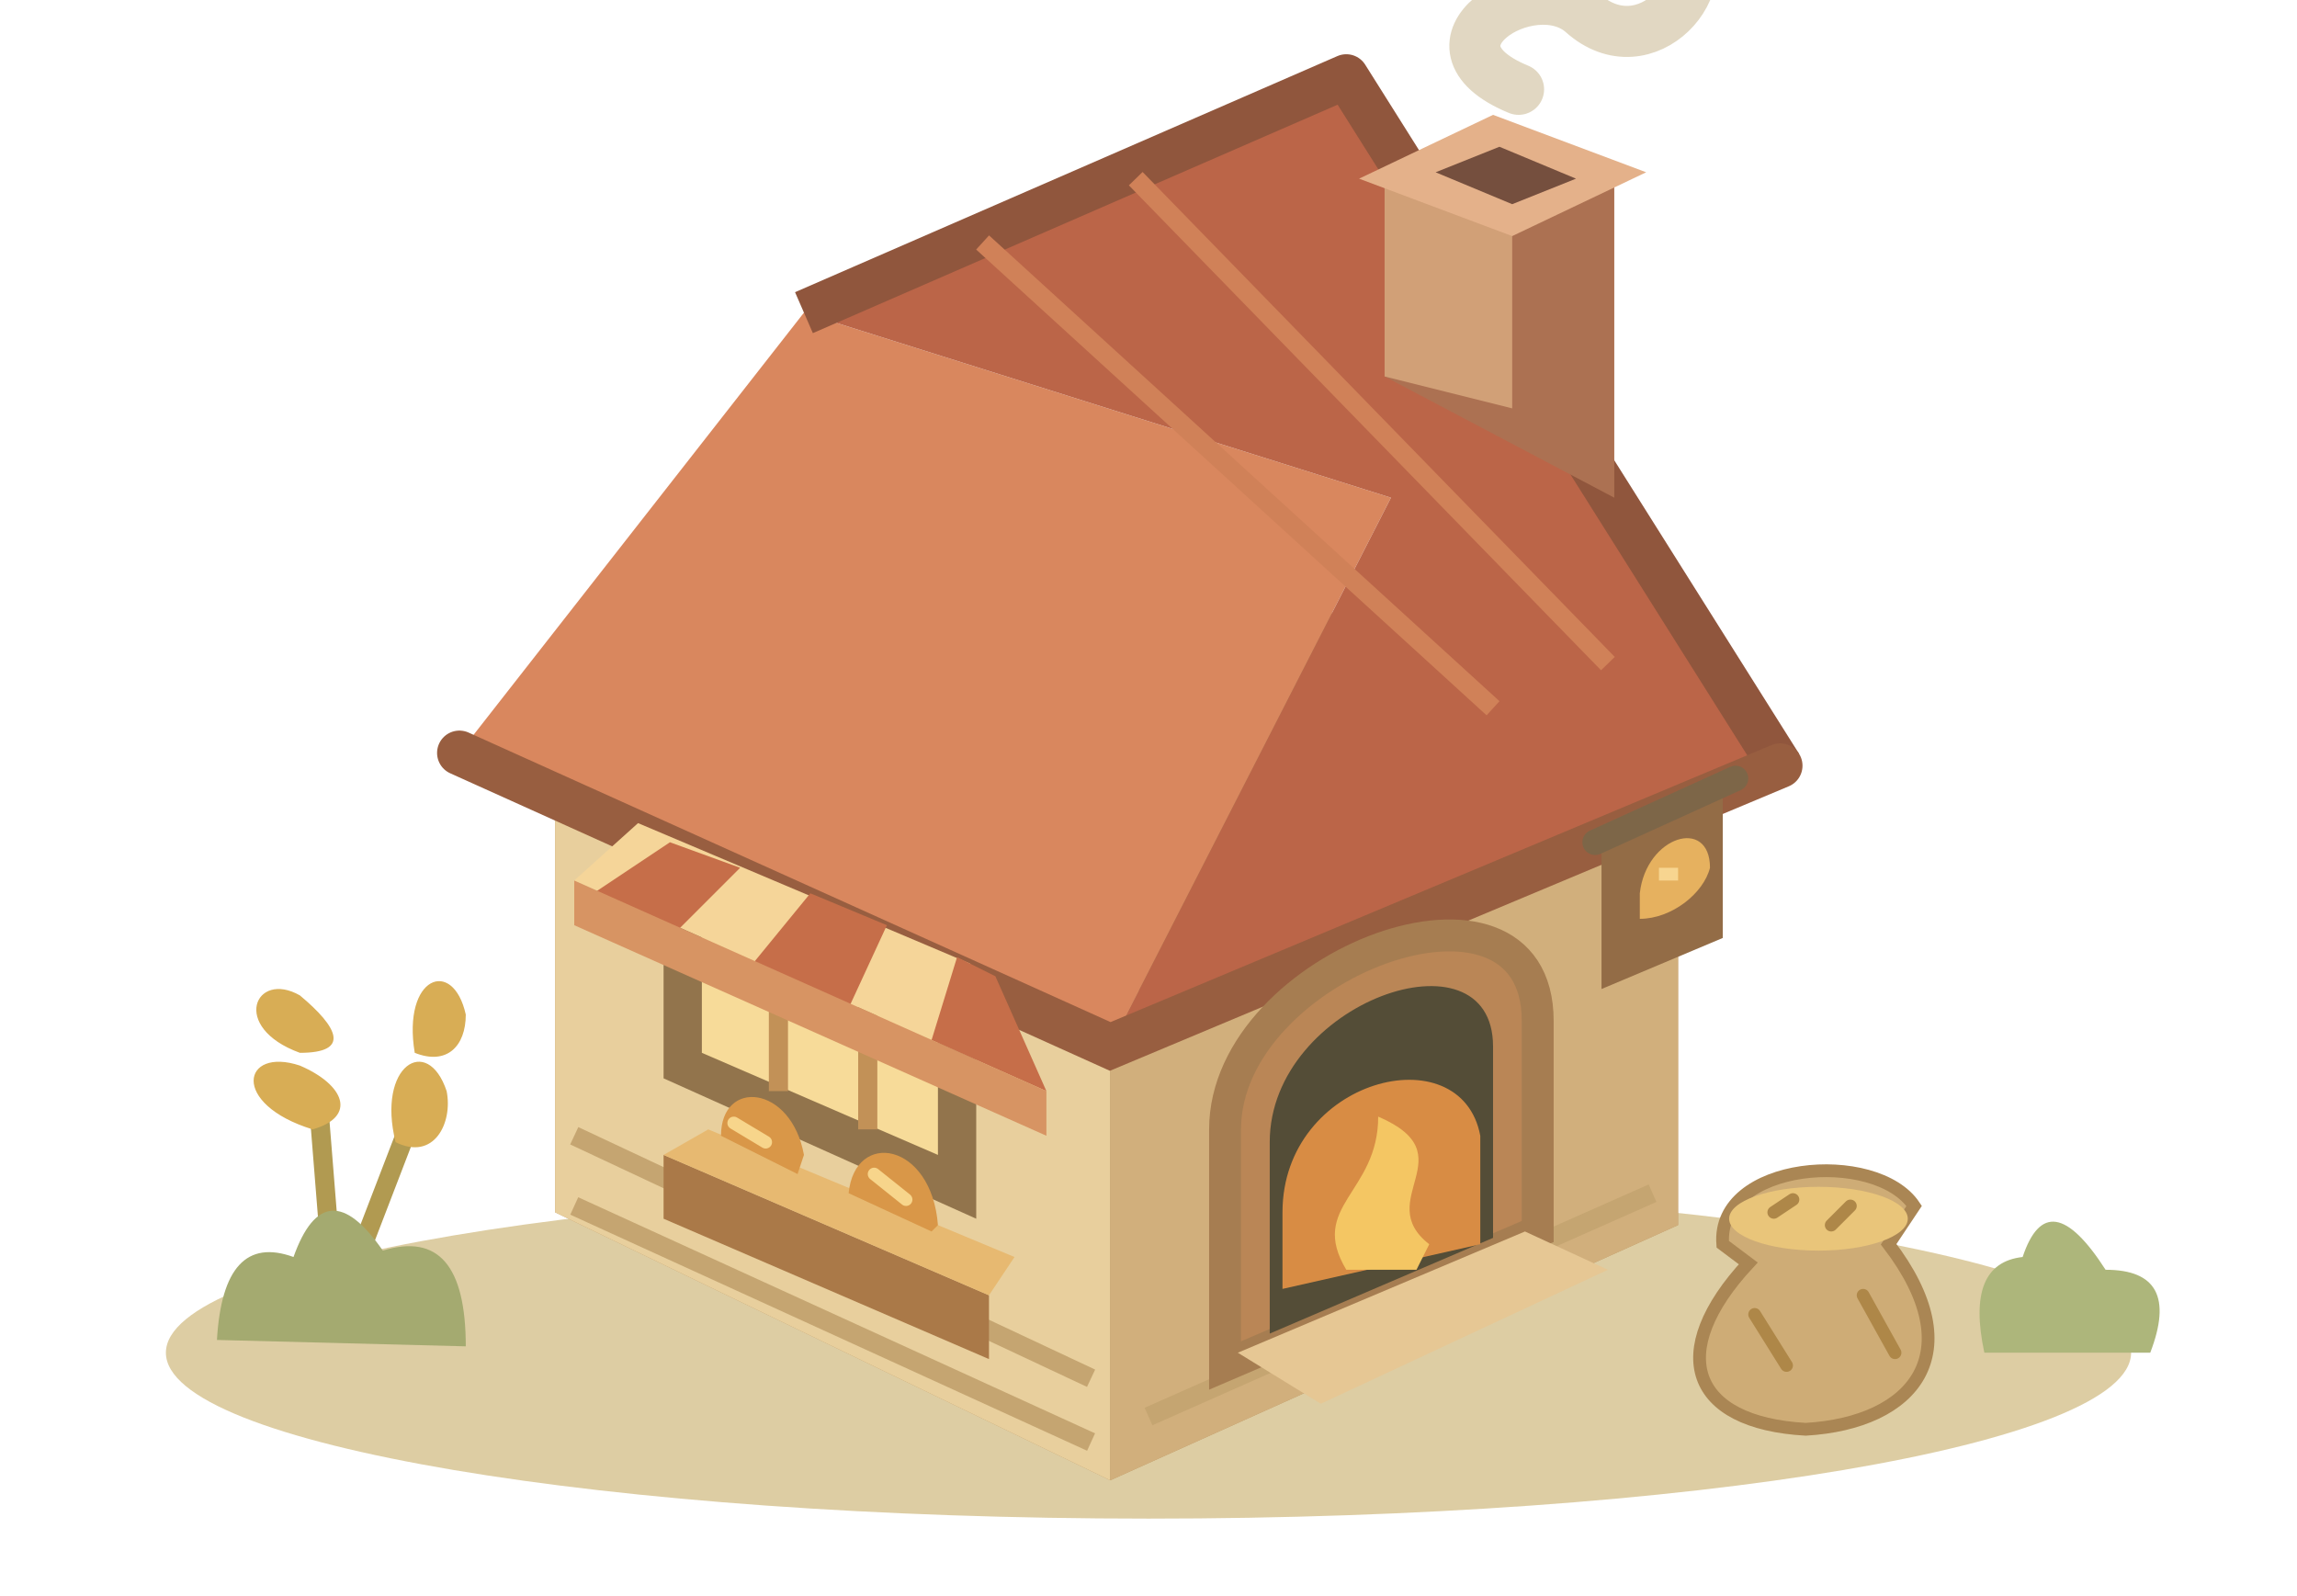
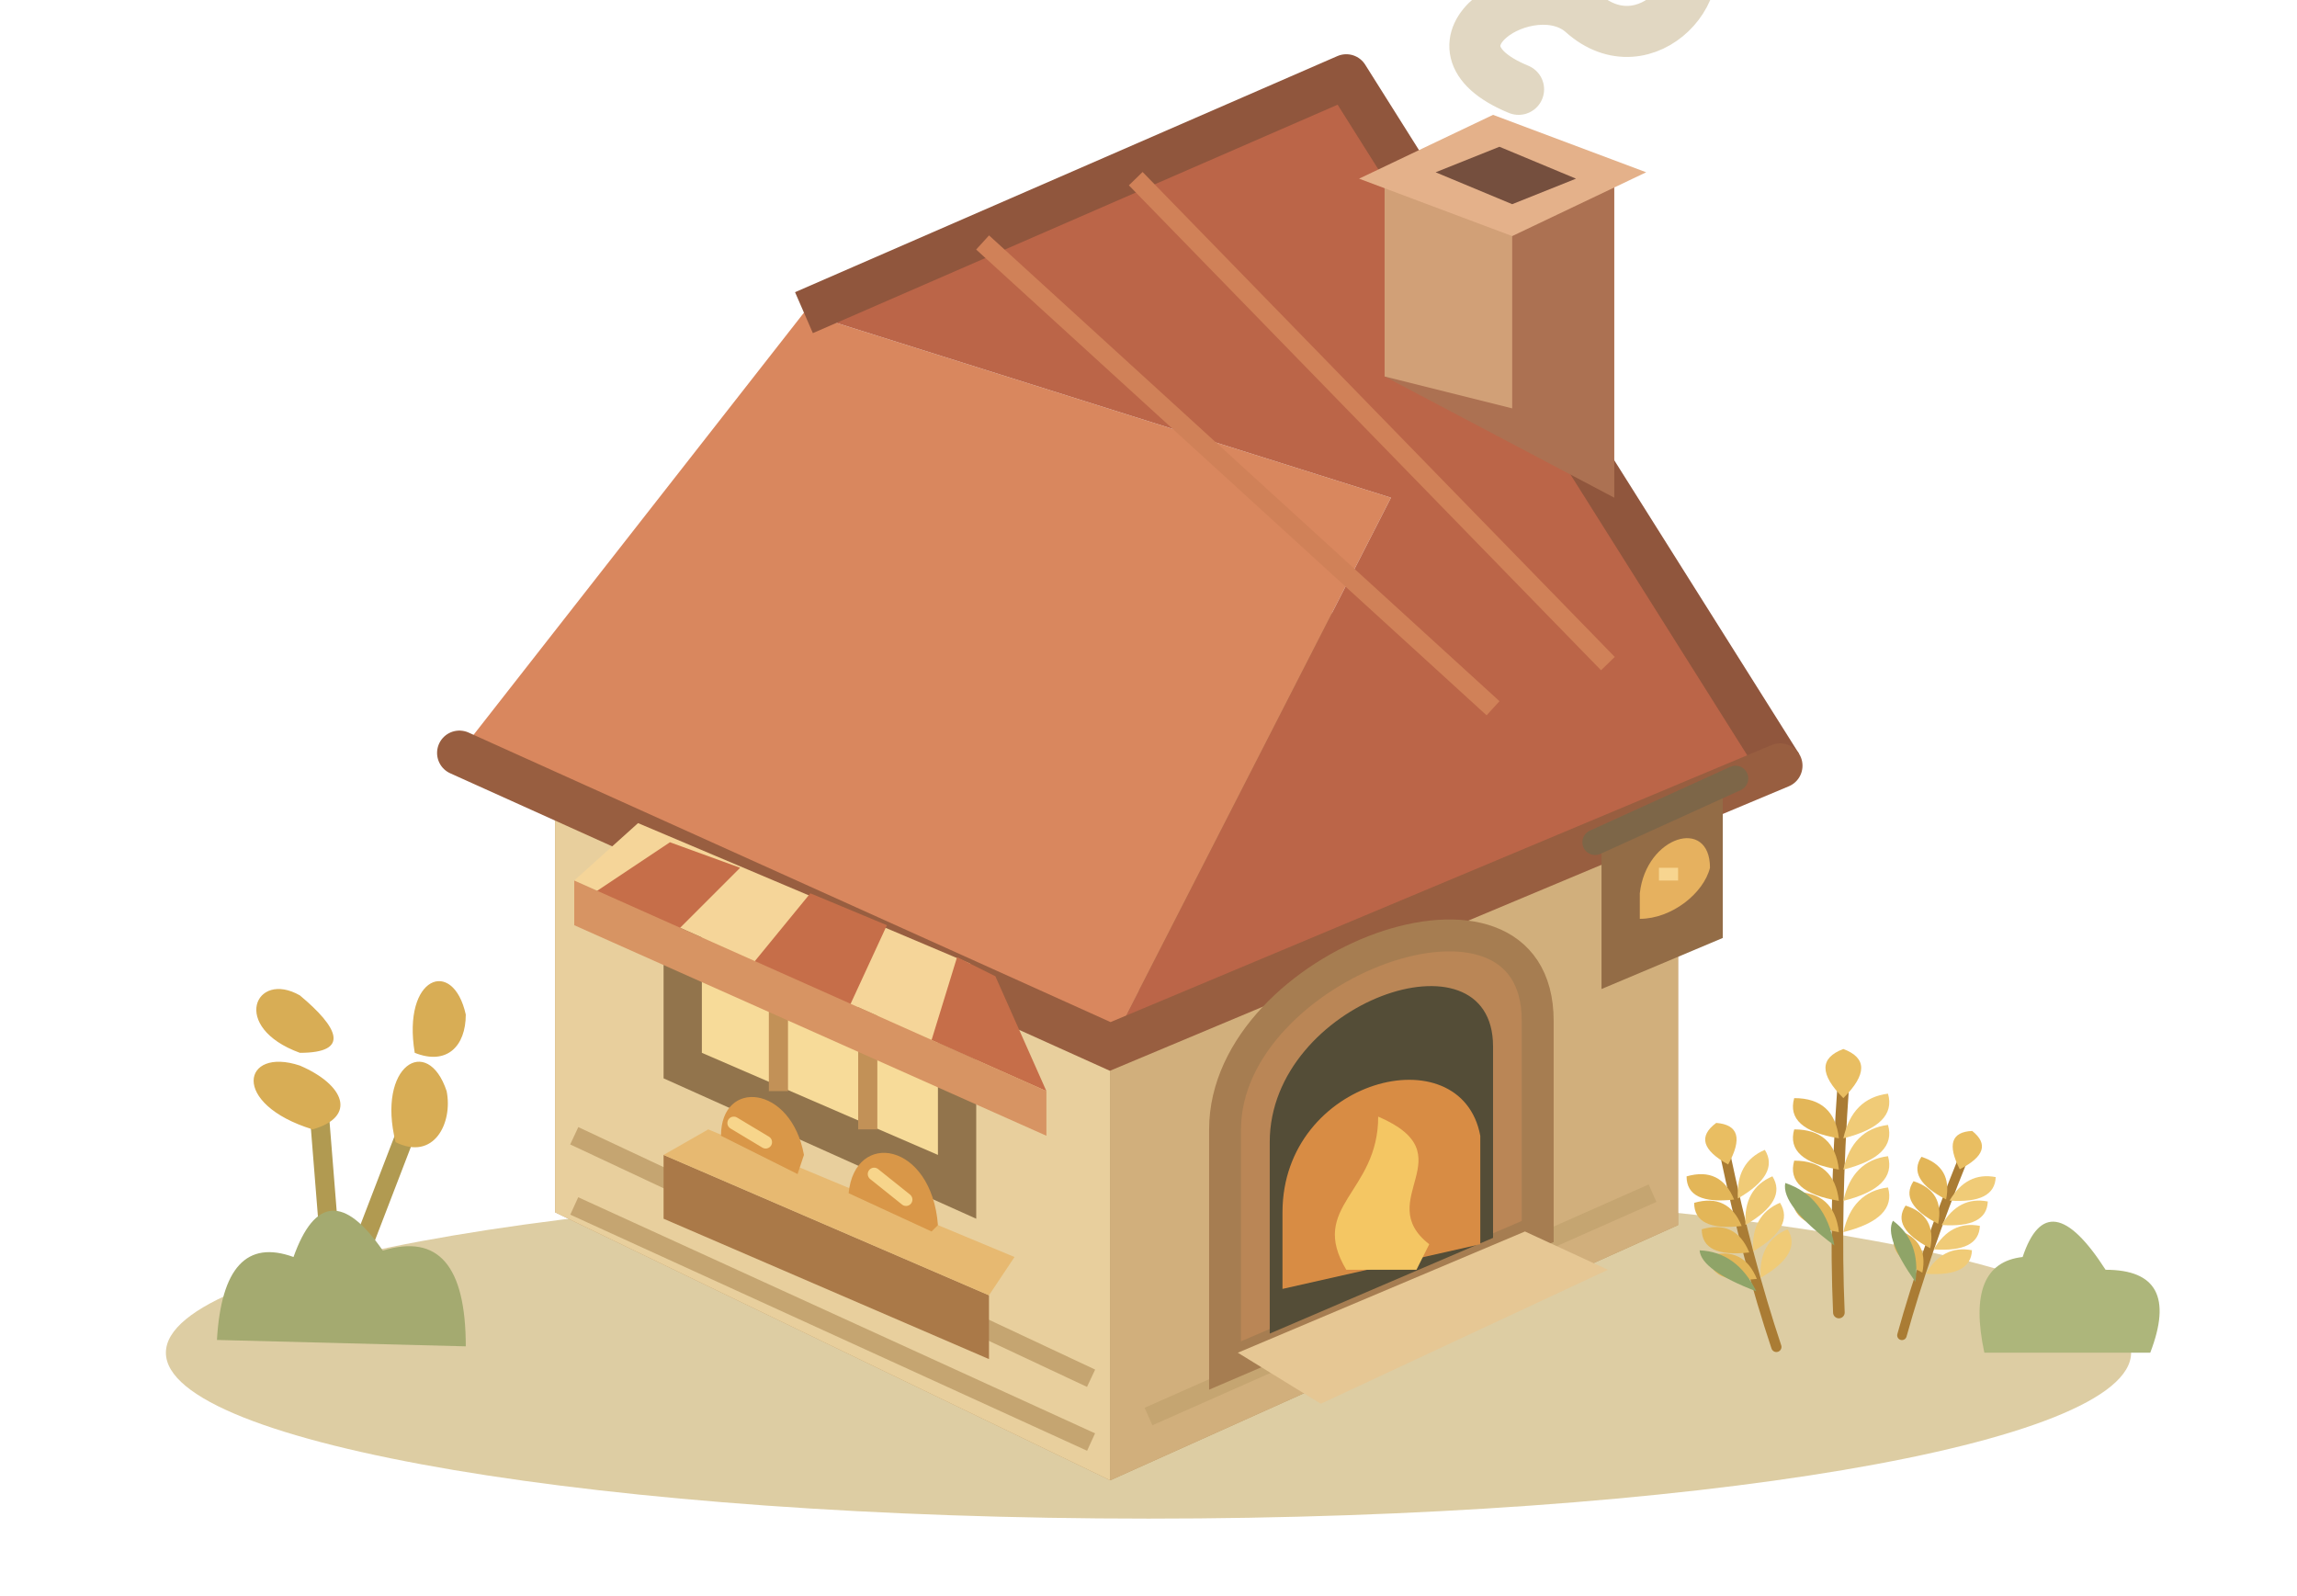
<svg xmlns="http://www.w3.org/2000/svg" width="360" height="250" viewBox="0 0 360 250">
  <ellipse cx="180" cy="212" rx="154" ry="26" fill="#DDCDA3" />
  <path d="M52 199L50 174M55 200L65 174" stroke="#B19A51" stroke-width="3" stroke-linecap="round" />
  <path d="M49 177C36 173 38 164 47 167C54 170 56 175 49 177M62 179C59 167 67 162 70 171C71 176 68 182 62 179M47 165C36 161 40 152 47 156C53 161 55 165 47 165M65 165C63 153 71 150 73 159C73 164 70 167 65 165" fill="#D8AD55" />
  <path d="M87 118L175 80L263 122V192L174 232L87 190Z" fill="#B99564" />
  <path d="M87 118L174 157V232L87 190Z" fill="#E8CF9D" />
  <path d="M174 157L263 122V192L174 232Z" fill="#D1AF7C" />
  <path d="M90 178L171 216M90 189L171 226M180 222L259 187" stroke="#C5A571" stroke-width="3" />
  <path d="M72 118L126 49L218 78L174 164Z" fill="#D9875E" />
  <path d="M126 49L211 12L279 120L174 164L218 78Z" fill="#BB6548" />
  <path d="M126 49L211 12L279 120" fill="none" stroke="#90563D" stroke-width="7" stroke-linejoin="round" />
  <path d="M72 118L174 164L279 120" fill="none" stroke="#985E40" stroke-width="7" stroke-linecap="round" />
  <path d="M154 38L234 111M178 28L252 104" stroke="#D08158" stroke-width="3" />
  <path d="M217 59V29L237 20L253 28V78Z" fill="#AC7152" />
  <path d="M237 20V64L217 59V29Z" fill="#D1A077" />
  <path d="M213 28L234 18L258 27L237 37Z" fill="#E4B18A" />
  <path d="M225 27L235 23L247 28L237 32Z" fill="#754F3E" />
  <path d="M238 14C221 7 240 -5 248 2C258 11 270 -3 263 -10" stroke="#C8B78F" stroke-width="8" stroke-linecap="round" fill="none" opacity=".55" />
  <path d="M104 134L153 155V191L104 169Z" fill="#92744C" />
  <path d="M110 142L147 158V181L110 165Z" fill="#F7DB99" />
  <path d="M122 146V171M136 153V177" stroke="#C29157" stroke-width="3" />
  <path d="M100 129L152 151L164 171L90 138Z" fill="#F5D599" />
  <path d="M105 132L116 136L106 146L93 140Z" fill="#C66E49" />
  <path d="M127 140L139 145L133 158L118 151Z" fill="#C66E49" />
  <path d="M150 150L156 153L164 171L146 163Z" fill="#C66E49" />
  <path d="M90 138L164 171V178L90 145Z" fill="#D79463" />
  <path d="M104 181L155 203V213L104 191Z" fill="#AA7948" />
  <path d="M111 177L159 197L155 203L104 181Z" fill="#E7B971" />
  <path d="M113 178C113 169 124 170 126 181L125 184Z" fill="#D99748" />
  <path d="M133 187C134 177 146 179 147 192L146 193Z" fill="#D99748" />
  <path d="M115 176L120 179M137 184L142 188" stroke="#F7D58B" stroke-width="2" stroke-linecap="round" />
  <path d="M192 214V177C192 151 241 133 241 160V193Z" fill="#BA8656" stroke="#A67D51" stroke-width="5" />
  <path d="M199 209V179C199 157 234 145 234 164V194Z" fill="#544D37" />
  <path d="M201 202V190C201 169 229 162 232 178V195Z" fill="#D88C44" />
  <path d="M211 199C205 189 216 187 216 175C230 181 215 188 224 195L222 199Z" fill="#F4C663" />
  <path d="M194 212L239 193L252 199L207 220Z" fill="#E6C794" />
  <path d="M251 130L270 123V147L251 155Z" fill="#936C46" />
  <path d="M250 132L272 122" stroke="#7D6648" stroke-width="4" stroke-linecap="round" />
  <path d="M257 140C258 131 268 128 268 136C267 140 262 144 257 144Z" fill="#E6B15F" />
  <path d="M260 137L263 137" stroke="#F7D590" stroke-width="2" />
-   <path d="M270 195C269 182 294 180 300 189L296 195C309 212 300 223 283 224C265 223 261 212 274 198Z" fill="#CEAC76" stroke="#AA8654" stroke-width="2" />
-   <ellipse cx="285" cy="191" rx="14" ry="5" fill="#E9C57A" />
-   <path d="M275 206L280 214M292 203L297 212M278 190L281 188M287 192L290 189" stroke="#AE8748" stroke-width="2" stroke-linecap="round" />
+   <g transform="translate(263 163) scale(.7)">
+     <g transform="translate(7 17) rotate(-16 12 36) scale(0.88)">
+       <path d="M12 59Q11 36 13 8" fill="none" stroke="#AA7C34" stroke-width="2.6" stroke-linecap="round" stroke-linejoin="round" />
+       <path d="M12 20Q0 18 2 11Q11 11 12 20Z" fill="#E3B658" />
+       <path d="M13 20Q25 17 23 10Q15 11 13 20Z" fill="#F0CB77" />
+       <path d="M12 27Q0 25 2 18Q11 18 12 27Z" fill="#E3B658" />
+       <path d="M13 27Q25 24 23 17Q15 18 13 27Z" fill="#F0CB77" />
+       <path d="M12 34Q0 32 2 25Q11 25 12 34Z" fill="#E3B658" />
+       <path d="M13 34Q25 31 23 24Q15 25 13 34Z" fill="#F0CB77" />
+       <path d="M12 41Q0 39 2 32Q11 32 12 41Z" fill="#E3B658" />
+       <path d="M13 41Q25 38 23 31Q15 32 13 41Z" fill="#F0CB77" />
+       <path d="M13 11Q5 3 13 0Q21 3 13 11Z" fill="#E9BE62" />
+       <path d="M11 44Q-1 35 0 30Q9 33 11 44Z" fill="#8FA468" />
+     </g>
+     <g transform="translate(24 2) rotate(0 12 36) scale(1)">
+       <path d="M12 59Q11 36 13 8" fill="none" stroke="#AA7C34" stroke-width="2.6" stroke-linecap="round" stroke-linejoin="round" />
+       <path d="M12 20Q0 18 2 11Q11 11 12 20Z" fill="#E3B658" />
+       <path d="M13 20Q25 17 23 10Q15 11 13 20Z" fill="#F0CB77" />
+       <path d="M12 27Q0 25 2 18Q11 18 12 27Z" fill="#E3B658" />
+       <path d="M13 27Q25 24 23 17Q15 18 13 27Z" fill="#F0CB77" />
+       <path d="M12 34Q0 32 2 25Q11 25 12 34Z" fill="#E3B658" />
+       <path d="M13 34Q25 31 23 24Q15 25 13 34Z" fill="#F0CB77" />
+       <path d="M12 41Q0 39 2 32Q11 32 12 41Z" fill="#E3B658" />
+       <path d="M13 41Q25 38 23 31Q15 32 13 41Z" fill="#F0CB77" />
+       <path d="M13 11Q5 3 13 0Q21 3 13 11Z" fill="#E9BE62" />
+       <path d="M11 44Q-1 35 0 30Q9 33 11 44Z" fill="#8FA468" />
+     </g>
+     <g transform="translate(44 19) rotate(18 12 36) scale(0.82)">
+       <path d="M12 59Q11 36 13 8" fill="none" stroke="#AA7C34" stroke-width="2.6" stroke-linecap="round" stroke-linejoin="round" />
+       <path d="M12 20Q0 18 2 11Q11 11 12 20Z" fill="#E3B658" />
+       <path d="M13 20Q25 17 23 10Q15 11 13 20Z" fill="#F0CB77" />
+       <path d="M12 27Q0 25 2 18Q11 18 12 27Z" fill="#E3B658" />
+       <path d="M13 27Q25 24 23 17Q15 18 13 27Z" fill="#F0CB77" />
+       <path d="M12 34Q0 32 2 25Q11 25 12 34Z" fill="#E3B658" />
+       <path d="M13 34Q25 31 23 24Q15 25 13 34Z" fill="#F0CB77" />
+       <path d="M12 41Q0 39 2 32Q11 32 12 41Z" fill="#E3B658" />
+       <path d="M13 41Q25 38 23 31Q15 32 13 41Z" fill="#F0CB77" />
+       <path d="M13 11Q5 3 13 0Q21 3 13 11Z" fill="#E9BE62" />
+       <path d="M11 44Q-1 35 0 30Q9 33 11 44Z" fill="#8FA468" />
+     </g>
+   </g>
  <path d="M34 210Q35 193 46 197Q51 183 60 196Q73 192 73 211Z" fill="#A4AA70" />
  <path d="M311 212Q308 198 317 197Q321 185 330 199Q342 199 337 212Z" fill="#ADB67B" />
</svg>
